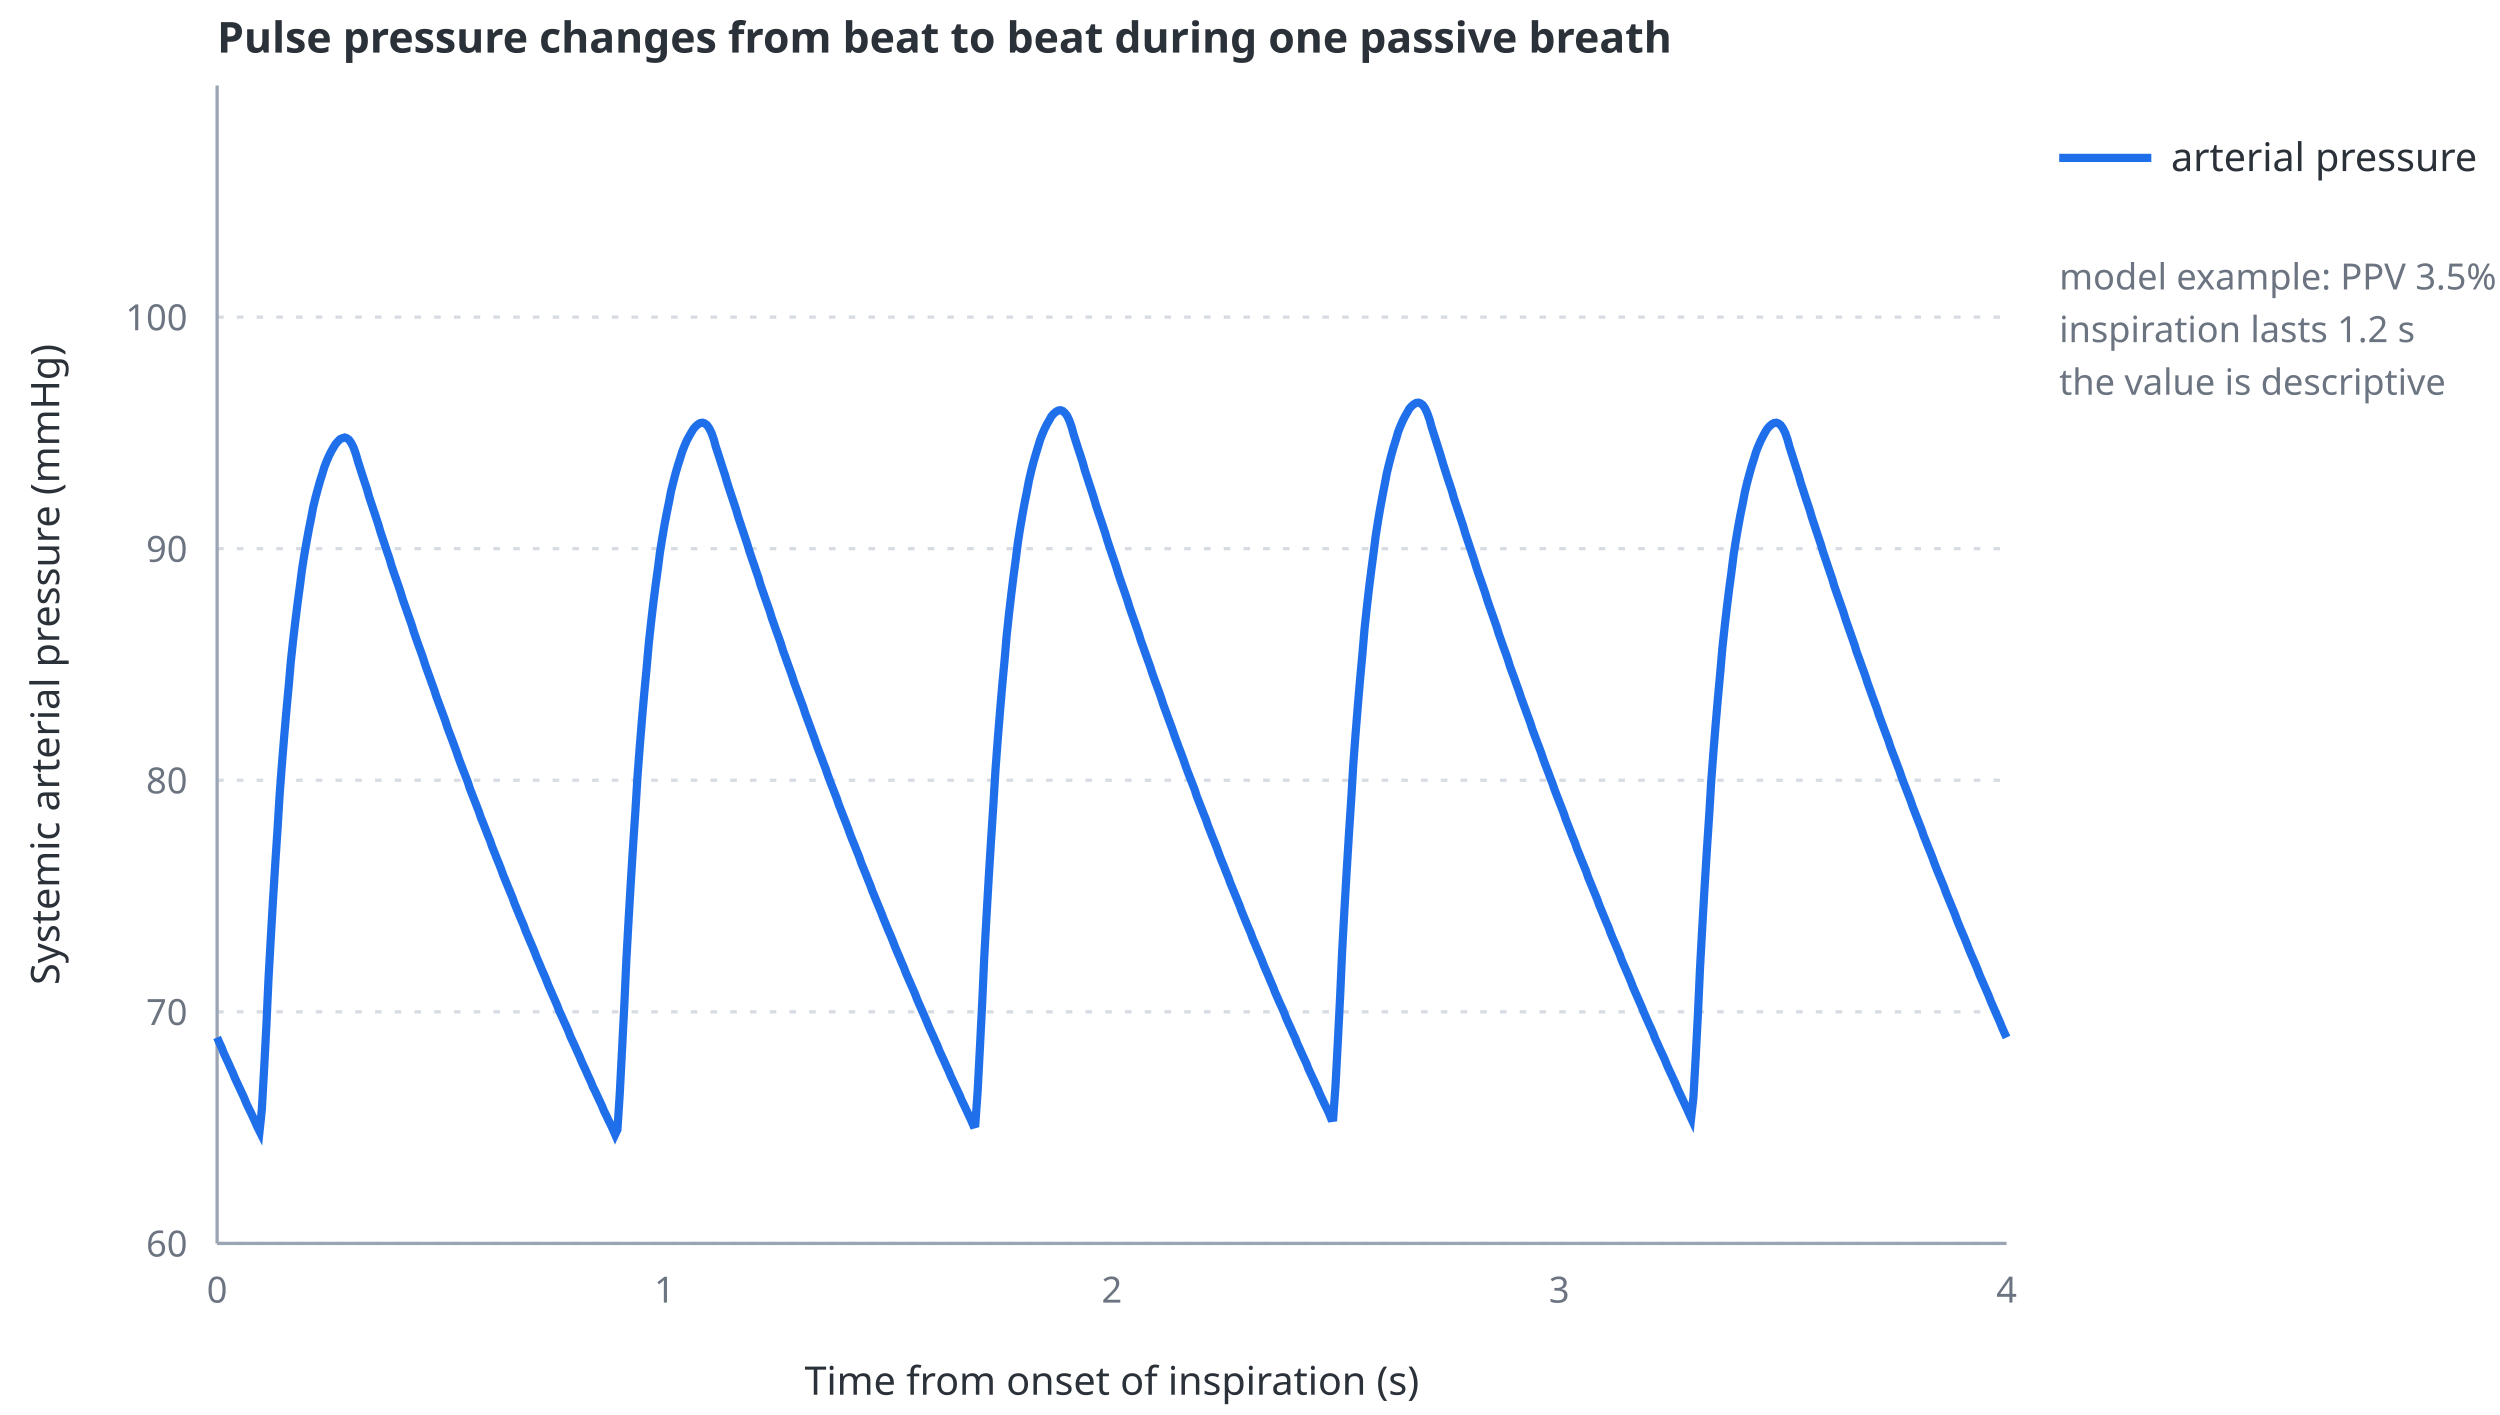
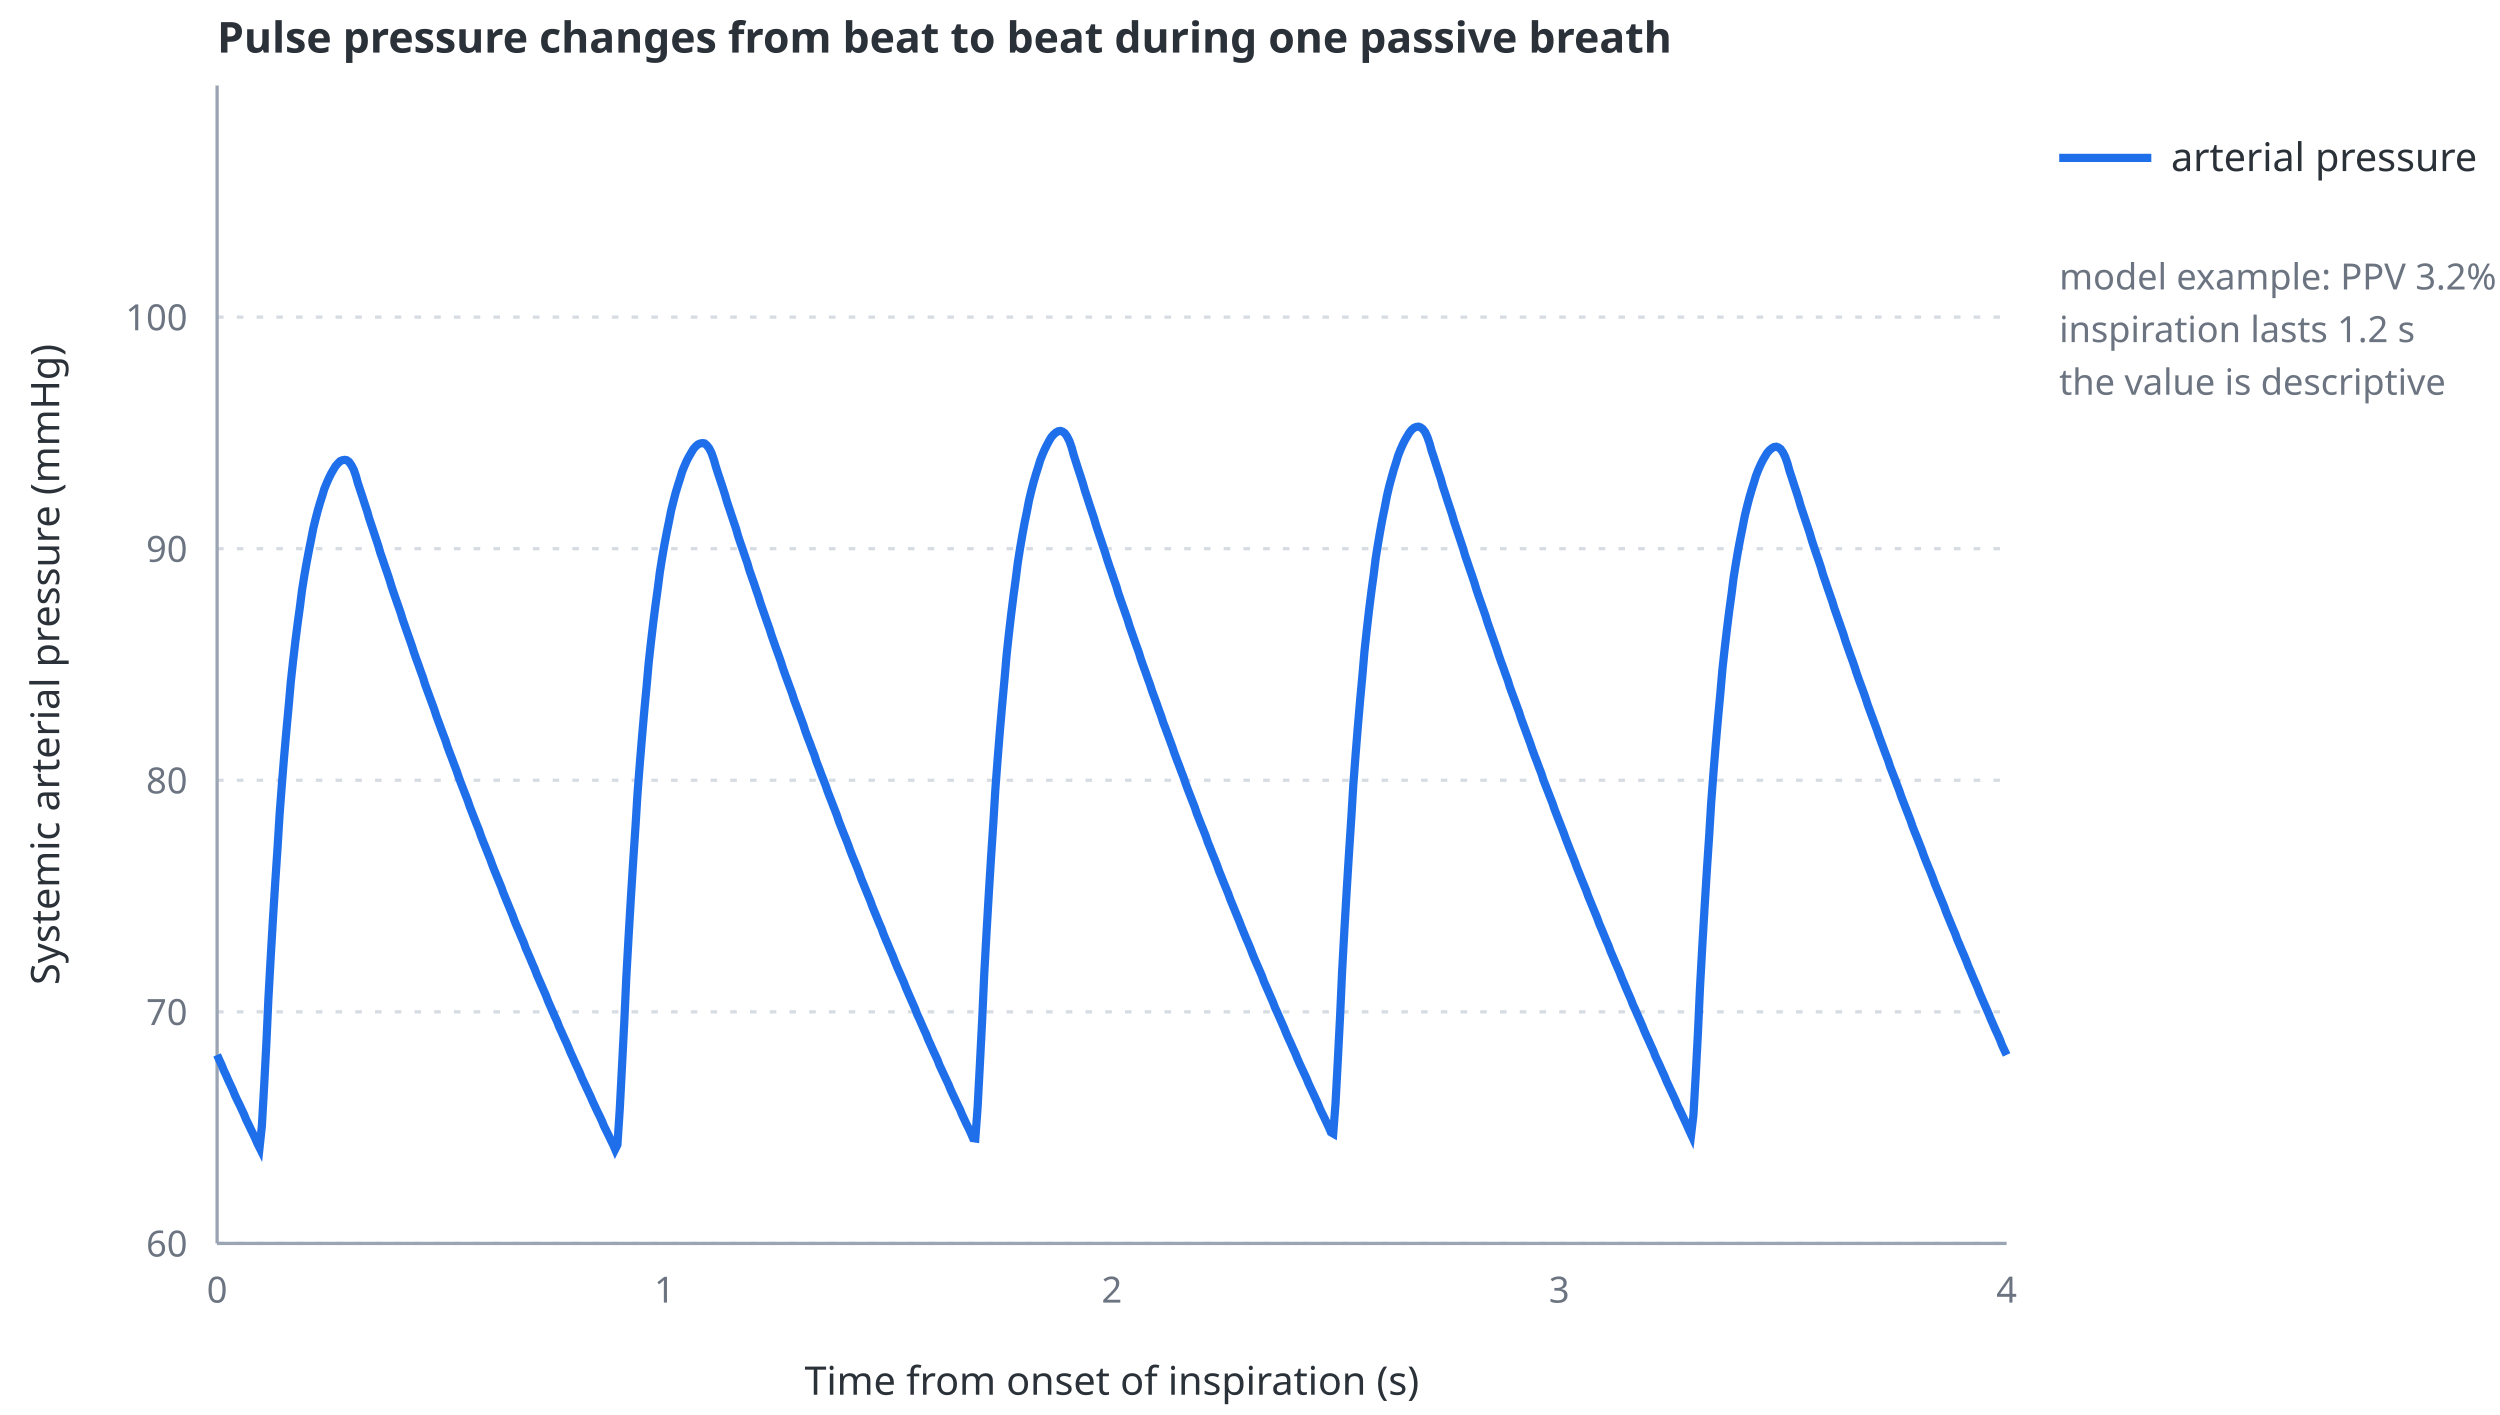
<svg xmlns="http://www.w3.org/2000/svg" viewBox="0 0 760 430" class="arthur-fig" role="img" aria-label="Pulse pressure changes from beat to beat during one passive breath">
  <style>
  svg.arthur-fig .bg { fill: none }
  svg.arthur-fig .axis { stroke: var(--fig-axis, #9aa4b2); stroke-width: 1 }
  svg.arthur-fig .grid { stroke: var(--fig-grid, #d7dce3); stroke-width: 1; stroke-dasharray: 2 4 }
  svg.arthur-fig .tick { fill: var(--fig-muted, #6b7480); font: 11px system-ui, sans-serif }
  svg.arthur-fig .label { fill: var(--fig-text, #2b3138); font: 12px system-ui, sans-serif }
  svg.arthur-fig .title { fill: var(--fig-text, #2b3138); font: 600 13px system-ui, sans-serif }
  svg.arthur-fig .lm { stroke: var(--fig-grid, #d7dce3); stroke-width: 1 }
  svg.arthur-fig .lm-text { fill: var(--fig-muted, #6b7480); font: 600 11px system-ui, sans-serif }
  svg.arthur-fig .total { stroke: var(--fig-total, #1f6feb); stroke-width: 2.5; fill: none }
  svg.arthur-fig .alv { stroke: var(--fig-alv, #d1495b); stroke-width: 1.6; fill: none; stroke-dasharray: 6 3 }
  svg.arthur-fig .extra { stroke: var(--fig-extra, #2a9d8f); stroke-width: 1.6; fill: none; stroke-dasharray: 6 3 }
  svg.arthur-fig .nadir { stroke: var(--fig-total, #1f6feb); stroke-width: 1; stroke-dasharray: 3 3 }
  svg.arthur-fig .dot { fill: var(--fig-total, #1f6feb); stroke: none }
  @media (prefers-color-scheme: dark) {
    svg.arthur-fig .axis { stroke: #5b6472 }
    svg.arthur-fig .grid, svg.arthur-fig .lm { stroke: #363d47 }
    svg.arthur-fig .tick, svg.arthur-fig .lm-text { fill: #8b95a3 }
    svg.arthur-fig .label, svg.arthur-fig .title { fill: #d6dbe2 }
    svg.arthur-fig .total, svg.arthur-fig .nadir { stroke: #58a6ff }
    svg.arthur-fig .dot { fill: #58a6ff }
    svg.arthur-fig .alv { stroke: #f08c9a }
    svg.arthur-fig .extra { stroke: #4fd1c1 }
  }
</style>
  <rect class="bg" width="760" height="430" />
  <text class="title" x="66" y="16">Pulse pressure changes from beat to beat during one passive breath</text>
  <line class="grid" x1="66" y1="378.0" x2="610" y2="378.0" />
  <text class="tick" x="57" y="382.0" text-anchor="end">60</text>
  <line class="grid" x1="66" y1="307.6" x2="610" y2="307.6" />
  <text class="tick" x="57" y="311.6" text-anchor="end">70</text>
  <line class="grid" x1="66" y1="237.2" x2="610" y2="237.2" />
  <text class="tick" x="57" y="241.2" text-anchor="end">80</text>
  <line class="grid" x1="66" y1="166.8" x2="610" y2="166.8" />
  <text class="tick" x="57" y="170.8" text-anchor="end">90</text>
  <line class="grid" x1="66" y1="96.4" x2="610" y2="96.4" />
  <text class="tick" x="57" y="100.4" text-anchor="end">100</text>
  <text class="tick" x="66.0" y="396" text-anchor="middle">0</text>
  <text class="tick" x="202.0" y="396" text-anchor="middle">1</text>
  <text class="tick" x="338.0" y="396" text-anchor="middle">2</text>
  <text class="tick" x="474.0" y="396" text-anchor="middle">3</text>
  <text class="tick" x="610.0" y="396" text-anchor="middle">4</text>
  <line class="axis" x1="66" y1="26" x2="66" y2="378" />
  <line class="axis" x1="66" y1="378.0" x2="610" y2="378.0" />
-   <path class="total" style="stroke-dasharray:none" d="M66.0 315.4 L66.7 317.0 L67.4 318.5 L68.0 320.1 L68.7 321.6 L69.4 323.1 L70.1 324.7 L70.8 326.2 L71.4 327.7 L72.1 329.2 L72.8 330.7 L73.5 332.2 L74.2 333.7 L74.8 335.2 L75.5 336.7 L76.2 338.1 L76.9 339.6 L77.6 341.1 L78.2 342.5 L78.9 343.9 L79.6 337.3 L80.3 324.8 L81.0 311.4 L81.6 298.1 L82.3 285.5 L83.0 273.5 L83.7 262.2 L84.4 251.6 L85.0 241.7 L85.7 232.4 L86.4 223.8 L87.1 215.7 L87.8 208.2 L88.4 201.2 L89.1 194.7 L89.8 188.7 L90.5 183.1 L91.2 177.9 L91.8 173.2 L92.5 168.7 L93.2 164.7 L93.9 160.9 L94.6 157.4 L95.2 154.2 L95.9 151.3 L96.6 148.7 L97.3 146.2 L98.0 144.0 L98.6 142.0 L99.3 140.2 L100.0 138.6 L100.7 137.2 L101.4 136.0 L102.0 135.0 L102.7 134.2 L103.4 133.5 L104.1 133.2 L104.8 133.0 L105.4 133.2 L106.1 133.7 L106.8 134.7 L107.5 136.1 L108.2 138.1 L108.8 140.2 L109.5 142.4 L110.2 144.6 L110.9 146.7 L111.6 148.8 L112.2 151.0 L112.9 153.1 L113.6 155.2 L114.3 157.3 L115.0 159.4 L115.6 161.5 L116.3 163.6 L117.0 165.7 L117.7 167.8 L118.4 169.8 L119.0 171.9 L119.7 174.0 L120.4 176.0 L121.1 178.0 L121.8 180.1 L122.4 182.1 L123.1 184.1 L123.8 186.1 L124.5 188.1 L125.2 190.1 L125.8 192.1 L126.5 194.1 L127.2 196.1 L127.9 198.0 L128.6 200.0 L129.2 201.9 L129.9 203.9 L130.6 205.8 L131.3 207.8 L132.0 209.7 L132.6 211.6 L133.3 213.5 L134.0 215.4 L134.7 217.3 L135.4 219.2 L136.0 221.1 L136.7 223.0 L137.4 224.8 L138.1 226.7 L138.8 228.6 L139.4 230.4 L140.1 232.3 L140.8 234.1 L141.5 235.9 L142.2 237.7 L142.8 239.6 L143.5 241.4 L144.2 243.2 L144.9 245.0 L145.6 246.8 L146.2 248.6 L146.9 250.3 L147.6 252.1 L148.3 253.9 L149.0 255.6 L149.6 257.4 L150.3 259.1 L151.0 260.9 L151.7 262.6 L152.4 264.4 L153.0 266.1 L153.7 267.8 L154.4 269.5 L155.1 271.2 L155.8 272.9 L156.4 274.6 L157.1 276.3 L157.8 278.0 L158.5 279.7 L159.2 281.3 L159.8 283.0 L160.5 284.6 L161.2 286.3 L161.9 287.9 L162.6 289.6 L163.2 291.2 L163.9 292.8 L164.6 294.5 L165.3 296.1 L166.0 297.7 L166.6 299.3 L167.3 300.9 L168.0 302.5 L168.7 304.1 L169.4 305.7 L170.0 307.3 L170.7 308.8 L171.4 310.4 L172.1 311.9 L172.8 313.5 L173.4 315.1 L174.1 316.6 L174.8 318.1 L175.5 319.7 L176.2 321.2 L176.8 322.7 L177.5 324.2 L178.2 325.7 L178.9 327.3 L179.6 328.8 L180.2 330.3 L180.9 331.7 L181.6 333.2 L182.3 334.7 L183.0 336.2 L183.6 337.7 L184.3 339.1 L185.0 340.6 L185.7 342.0 L186.4 343.5 L187.0 344.9 L187.7 343.4 L188.4 332.6 L189.1 319.1 L189.8 305.4 L190.4 292.1 L191.1 279.5 L191.8 267.6 L192.5 256.4 L193.2 245.9 L193.8 236.0 L194.5 226.8 L195.2 218.2 L195.9 210.2 L196.6 202.8 L197.2 195.9 L197.9 189.4 L198.6 183.4 L199.3 177.9 L200.0 172.8 L200.6 168.1 L201.3 163.7 L202.0 159.6 L202.7 155.9 L203.4 152.5 L204.0 149.3 L204.7 146.5 L205.4 143.8 L206.1 141.4 L206.8 139.2 L207.4 137.3 L208.1 135.5 L208.8 133.9 L209.5 132.6 L210.2 131.4 L210.8 130.4 L211.5 129.6 L212.2 129.0 L212.9 128.6 L213.6 128.5 L214.2 128.7 L214.9 129.2 L215.6 130.2 L216.3 131.6 L217.0 133.6 L217.6 135.8 L218.3 137.9 L219.0 140.1 L219.7 142.3 L220.4 144.4 L221.0 146.5 L221.7 148.7 L222.4 150.8 L223.1 152.9 L223.8 155.0 L224.4 157.1 L225.1 159.2 L225.8 161.3 L226.5 163.4 L227.2 165.5 L227.8 167.5 L228.5 169.6 L229.2 171.6 L229.9 173.7 L230.6 175.7 L231.2 177.8 L231.9 179.8 L232.6 181.8 L233.3 183.8 L234.0 185.8 L234.6 187.8 L235.3 189.8 L236.0 191.8 L236.7 193.7 L237.4 195.7 L238.0 197.7 L238.7 199.6 L239.4 201.6 L240.1 203.5 L240.8 205.5 L241.4 207.4 L242.1 209.3 L242.8 211.2 L243.5 213.1 L244.2 215.0 L244.8 216.9 L245.5 218.8 L246.2 220.7 L246.9 222.6 L247.6 224.5 L248.2 226.3 L248.9 228.2 L249.6 230.0 L250.3 231.9 L251.0 233.7 L251.6 235.5 L252.3 237.4 L253.0 239.2 L253.7 241.0 L254.4 242.8 L255.0 244.6 L255.7 246.4 L256.4 248.2 L257.1 250.0 L257.8 251.8 L258.4 253.5 L259.1 255.3 L259.8 257.0 L260.5 258.8 L261.2 260.5 L261.8 262.3 L262.5 264.0 L263.2 265.7 L263.9 267.5 L264.6 269.2 L265.2 270.9 L265.9 272.6 L266.6 274.3 L267.3 276.0 L268.0 277.7 L268.6 279.3 L269.3 281.0 L270.0 282.7 L270.7 284.3 L271.4 286.0 L272.0 287.6 L272.7 289.3 L273.4 290.9 L274.1 292.6 L274.8 294.2 L275.4 295.8 L276.1 297.4 L276.8 299.0 L277.5 300.6 L278.2 302.2 L278.8 303.8 L279.5 305.4 L280.2 307.0 L280.9 308.6 L281.6 310.2 L282.2 311.7 L282.9 313.3 L283.6 314.8 L284.3 316.4 L285.0 317.9 L285.6 319.5 L286.3 321.0 L287.0 322.5 L287.7 324.1 L288.4 325.6 L289.0 327.1 L289.7 328.6 L290.4 330.1 L291.1 331.6 L291.8 333.1 L292.4 334.6 L293.1 336.0 L293.8 337.5 L294.5 339.0 L295.2 340.5 L295.8 341.9 L296.5 341.7 L297.2 331.8 L297.9 318.4 L298.6 304.6 L299.2 291.2 L299.9 278.5 L300.6 266.4 L301.3 255.1 L302.0 244.4 L302.6 234.4 L303.3 225.0 L304.0 216.3 L304.7 208.1 L305.4 200.6 L306.0 193.5 L306.7 186.9 L307.4 180.9 L308.1 175.2 L308.8 170.0 L309.4 165.2 L310.1 160.7 L310.8 156.6 L311.5 152.8 L312.2 149.3 L312.8 146.1 L313.5 143.1 L314.2 140.4 L314.9 138.0 L315.6 135.7 L316.2 133.7 L316.9 131.9 L317.6 130.3 L318.3 128.9 L319.0 127.7 L319.6 126.6 L320.3 125.8 L321.0 125.2 L321.7 124.8 L322.4 124.7 L323.0 124.9 L323.7 125.5 L324.4 126.4 L325.1 127.9 L325.8 129.9 L326.4 132.1 L327.1 134.3 L327.8 136.5 L328.5 138.6 L329.2 140.8 L329.8 143.0 L330.5 145.1 L331.2 147.3 L331.9 149.4 L332.6 151.6 L333.2 153.7 L333.9 155.8 L334.6 157.9 L335.3 160.0 L336.0 162.1 L336.6 164.2 L337.3 166.3 L338.0 168.4 L338.7 170.4 L339.4 172.5 L340.0 174.5 L340.7 176.6 L341.4 178.6 L342.1 180.6 L342.8 182.7 L343.4 184.7 L344.1 186.7 L344.8 188.7 L345.5 190.7 L346.2 192.7 L346.8 194.7 L347.5 196.6 L348.2 198.6 L348.9 200.6 L349.6 202.5 L350.2 204.4 L350.9 206.4 L351.6 208.3 L352.3 210.2 L353.0 212.2 L353.6 214.1 L354.3 216.0 L355.0 217.9 L355.7 219.8 L356.4 221.7 L357.0 223.5 L357.7 225.4 L358.4 227.3 L359.1 229.1 L359.8 231.0 L360.4 232.8 L361.1 234.7 L361.8 236.5 L362.5 238.3 L363.2 240.1 L363.8 242.0 L364.5 243.8 L365.2 245.6 L365.9 247.4 L366.6 249.1 L367.2 250.9 L367.9 252.7 L368.6 254.5 L369.3 256.2 L370.0 258.0 L370.6 259.7 L371.3 261.5 L372.0 263.2 L372.7 265.0 L373.4 266.7 L374.0 268.4 L374.7 270.1 L375.4 271.8 L376.1 273.5 L376.8 275.2 L377.4 276.9 L378.1 278.6 L378.8 280.3 L379.5 282.0 L380.2 283.6 L380.8 285.3 L381.5 286.9 L382.2 288.6 L382.9 290.2 L383.6 291.9 L384.2 293.5 L384.9 295.1 L385.6 296.7 L386.3 298.4 L387.0 300.0 L387.6 301.6 L388.3 303.2 L389.0 304.8 L389.7 306.3 L390.4 307.9 L391.0 309.5 L391.7 311.1 L392.4 312.6 L393.1 314.2 L393.8 315.7 L394.4 317.3 L395.1 318.8 L395.8 320.4 L396.5 321.9 L397.2 323.4 L397.8 325.0 L398.5 326.5 L399.2 328.0 L399.9 329.5 L400.6 331.0 L401.2 332.5 L401.9 334.0 L402.6 335.5 L403.3 336.9 L404.0 338.4 L404.6 339.9 L405.3 339.8 L406.0 330.0 L406.7 316.7 L407.4 302.9 L408.0 289.4 L408.7 276.7 L409.4 264.6 L410.1 253.2 L410.8 242.5 L411.4 232.4 L412.1 223.0 L412.8 214.3 L413.5 206.1 L414.2 198.5 L414.8 191.4 L415.5 184.8 L416.2 178.7 L416.9 173.1 L417.6 167.8 L418.2 163.0 L418.9 158.5 L419.6 154.4 L420.3 150.6 L421.0 147.0 L421.6 143.8 L422.3 140.9 L423.0 138.2 L423.7 135.7 L424.4 133.5 L425.0 131.4 L425.7 129.6 L426.4 128.0 L427.1 126.6 L427.8 125.4 L428.4 124.3 L429.1 123.5 L429.8 122.9 L430.5 122.5 L431.2 122.4 L431.8 122.6 L432.5 123.1 L433.2 124.1 L433.9 125.6 L434.6 127.6 L435.2 129.8 L435.9 132.0 L436.6 134.2 L437.3 136.4 L438.0 138.6 L438.6 140.7 L439.3 142.9 L440.0 145.1 L440.7 147.2 L441.4 149.3 L442.0 151.5 L442.7 153.6 L443.4 155.7 L444.1 157.8 L444.8 159.9 L445.4 162.0 L446.1 164.1 L446.8 166.2 L447.5 168.3 L448.2 170.4 L448.8 172.4 L449.5 174.5 L450.2 176.5 L450.9 178.5 L451.6 180.6 L452.2 182.6 L452.9 184.6 L453.6 186.6 L454.3 188.6 L455.0 190.6 L455.6 192.6 L456.3 194.6 L457.0 196.6 L457.7 198.5 L458.4 200.5 L459.0 202.5 L459.7 204.4 L460.4 206.3 L461.1 208.3 L461.8 210.2 L462.4 212.1 L463.1 214.0 L463.8 215.9 L464.5 217.8 L465.2 219.7 L465.8 221.6 L466.5 223.5 L467.2 225.4 L467.9 227.2 L468.6 229.1 L469.2 230.9 L469.9 232.8 L470.6 234.6 L471.3 236.5 L472.0 238.3 L472.6 240.1 L473.3 241.9 L474.0 243.7 L474.7 245.5 L475.4 247.3 L476.0 249.1 L476.7 250.9 L477.4 252.7 L478.1 254.5 L478.8 256.2 L479.4 258.0 L480.1 259.7 L480.8 261.5 L481.5 263.2 L482.2 264.9 L482.8 266.7 L483.5 268.4 L484.2 270.1 L484.9 271.8 L485.6 273.5 L486.2 275.2 L486.9 276.9 L487.6 278.6 L488.3 280.3 L489.0 281.9 L489.6 283.6 L490.3 285.3 L491.0 286.9 L491.7 288.6 L492.4 290.2 L493.0 291.9 L493.7 293.5 L494.4 295.1 L495.1 296.7 L495.8 298.4 L496.4 300.0 L497.1 301.6 L497.8 303.2 L498.5 304.8 L499.2 306.4 L499.8 307.9 L500.5 309.5 L501.2 311.1 L501.9 312.6 L502.6 314.2 L503.2 315.8 L503.9 317.3 L504.6 318.9 L505.3 320.4 L506.0 321.9 L506.6 323.4 L507.3 325.0 L508.0 326.5 L508.7 328.0 L509.4 329.5 L510.0 331.0 L510.7 332.5 L511.4 334.0 L512.1 335.5 L512.8 337.0 L513.4 338.4 L514.1 339.9 L514.8 333.6 L515.5 321.2 L516.2 307.7 L516.8 294.4 L517.5 281.7 L518.2 269.6 L518.9 258.3 L519.6 247.7 L520.2 237.7 L520.9 228.4 L521.6 219.7 L522.3 211.6 L523.0 204.0 L523.6 197.0 L524.3 190.5 L525.0 184.4 L525.7 178.8 L526.4 173.6 L527.0 168.8 L527.7 164.3 L528.4 160.2 L529.1 156.4 L529.8 153.0 L530.4 149.8 L531.1 146.8 L531.8 144.2 L532.5 141.7 L533.2 139.5 L533.8 137.5 L534.5 135.7 L535.2 134.1 L535.9 132.7 L536.6 131.4 L537.2 130.4 L537.9 129.6 L538.6 129.0 L539.3 128.6 L540.0 128.5 L540.6 128.7 L541.3 129.2 L542.0 130.2 L542.7 131.6 L543.4 133.6 L544.0 135.8 L544.7 138.0 L545.4 140.2 L546.1 142.4 L546.8 144.5 L547.4 146.7 L548.1 148.8 L548.8 151.0 L549.5 153.1 L550.2 155.2 L550.8 157.3 L551.5 159.4 L552.2 161.5 L552.9 163.6 L553.6 165.7 L554.2 167.8 L554.9 169.8 L555.6 171.9 L556.3 174.0 L557.0 176.0 L557.6 178.1 L558.3 180.1 L559.0 182.1 L559.7 184.1 L560.4 186.1 L561.0 188.1 L561.7 190.1 L562.4 192.1 L563.1 194.1 L563.8 196.1 L564.4 198.1 L565.1 200.0 L565.8 202.0 L566.5 203.9 L567.2 205.9 L567.8 207.8 L568.5 209.7 L569.2 211.7 L569.9 213.6 L570.6 215.5 L571.2 217.4 L571.9 219.3 L572.6 221.2 L573.3 223.1 L574.0 224.9 L574.6 226.8 L575.3 228.7 L576.0 230.5 L576.7 232.4 L577.4 234.2 L578.0 236.0 L578.7 237.9 L579.4 239.7 L580.1 241.5 L580.8 243.3 L581.4 245.1 L582.1 246.9 L582.8 248.7 L583.5 250.5 L584.2 252.3 L584.8 254.1 L585.5 255.8 L586.2 257.6 L586.9 259.3 L587.6 261.1 L588.2 262.8 L588.9 264.6 L589.6 266.3 L590.3 268.0 L591.0 269.7 L591.6 271.4 L592.3 273.1 L593.0 274.8 L593.7 276.5 L594.4 278.2 L595.0 279.9 L595.7 281.6 L596.4 283.3 L597.1 284.9 L597.8 286.6 L598.4 288.2 L599.1 289.9 L599.8 291.5 L600.5 293.1 L601.2 294.8 L601.8 296.4 L602.5 298.0 L603.2 299.6 L603.9 301.2 L604.6 302.8 L605.2 304.4 L605.9 306.0 L606.6 307.6 L607.3 309.2 L608.0 310.8 L608.6 312.3 L609.3 313.9 L610.0 315.4" />
+   <path class="total" style="stroke-dasharray:none" d="M66.0 320.7 L66.7 322.3 L67.4 323.8 L68.0 325.3 L68.7 326.8 L69.4 328.4 L70.1 329.9 L70.8 331.4 L71.4 332.9 L72.1 334.4 L72.8 335.8 L73.5 337.3 L74.2 338.8 L74.8 340.3 L75.5 341.7 L76.2 343.2 L76.9 344.6 L77.6 346.1 L78.2 347.5 L78.9 348.9 L79.6 342.4 L80.3 330.1 L81.0 316.7 L81.6 303.5 L82.3 290.9 L83.0 279.0 L83.7 267.8 L84.4 257.3 L85.0 247.5 L85.7 238.3 L86.4 229.7 L87.1 221.7 L87.8 214.2 L88.4 207.3 L89.1 200.9 L89.8 194.9 L90.5 189.4 L91.2 184.3 L91.8 179.5 L92.5 175.1 L93.2 171.1 L93.9 167.4 L94.6 163.9 L95.2 160.8 L95.9 157.9 L96.6 155.2 L97.3 152.8 L98.0 150.6 L98.6 148.6 L99.3 146.9 L100.0 145.3 L100.7 143.9 L101.4 142.7 L102.0 141.7 L102.7 140.9 L103.4 140.2 L104.1 139.9 L104.8 139.8 L105.4 139.9 L106.1 140.4 L106.8 141.4 L107.5 142.7 L108.2 144.7 L108.8 146.9 L109.5 149.0 L110.2 151.1 L110.9 153.3 L111.6 155.4 L112.2 157.5 L112.9 159.6 L113.6 161.7 L114.3 163.8 L115.0 165.9 L115.6 168.0 L116.3 170.0 L117.0 172.1 L117.7 174.1 L118.4 176.2 L119.0 178.2 L119.7 180.3 L120.4 182.3 L121.1 184.3 L121.8 186.3 L122.4 188.3 L123.1 190.3 L123.8 192.3 L124.5 194.3 L125.2 196.3 L125.8 198.2 L126.5 200.2 L127.2 202.1 L127.9 204.1 L128.6 206.0 L129.2 208.0 L129.9 209.9 L130.6 211.8 L131.3 213.7 L132.0 215.6 L132.6 217.5 L133.3 219.4 L134.0 221.3 L134.7 223.2 L135.4 225.0 L136.0 226.9 L136.7 228.8 L137.4 230.6 L138.1 232.5 L138.8 234.3 L139.4 236.1 L140.1 238.0 L140.8 239.8 L141.5 241.6 L142.2 243.4 L142.8 245.2 L143.5 247.0 L144.2 248.8 L144.9 250.6 L145.6 252.3 L146.2 254.1 L146.9 255.9 L147.6 257.6 L148.3 259.4 L149.0 261.1 L149.6 262.8 L150.3 264.6 L151.0 266.3 L151.7 268.0 L152.4 269.7 L153.0 271.4 L153.7 273.1 L154.4 274.8 L155.1 276.5 L155.8 278.2 L156.4 279.9 L157.1 281.6 L157.8 283.2 L158.5 284.9 L159.2 286.5 L159.8 288.2 L160.5 289.8 L161.2 291.4 L161.9 293.1 L162.6 294.7 L163.2 296.3 L163.9 297.9 L164.6 299.5 L165.3 301.1 L166.0 302.7 L166.6 304.3 L167.3 305.9 L168.0 307.5 L168.7 309.1 L169.4 310.6 L170.0 312.2 L170.7 313.7 L171.4 315.3 L172.1 316.8 L172.8 318.4 L173.4 319.9 L174.1 321.4 L174.8 323.0 L175.5 324.5 L176.2 326.0 L176.8 327.5 L177.5 329.0 L178.2 330.5 L178.9 332.0 L179.6 333.5 L180.2 334.9 L180.9 336.4 L181.6 337.9 L182.3 339.3 L183.0 340.8 L183.6 342.3 L184.3 343.7 L185.0 345.1 L185.7 346.6 L186.4 348.0 L187.0 349.4 L187.7 348.0 L188.4 337.3 L189.1 323.9 L189.8 310.3 L190.4 297.1 L191.1 284.6 L191.8 272.7 L192.5 261.6 L193.2 251.1 L193.8 241.3 L194.5 232.2 L195.2 223.7 L195.9 215.7 L196.6 208.3 L197.2 201.5 L197.9 195.1 L198.6 189.2 L199.3 183.7 L200.0 178.6 L200.6 173.9 L201.3 169.5 L202.0 165.5 L202.7 161.8 L203.4 158.4 L204.0 155.3 L204.7 152.5 L205.4 149.8 L206.1 147.5 L206.8 145.3 L207.4 143.3 L208.1 141.6 L208.8 140.0 L209.5 138.7 L210.2 137.5 L210.8 136.5 L211.5 135.7 L212.2 135.1 L212.9 134.8 L213.6 134.7 L214.2 134.8 L214.9 135.4 L215.6 136.3 L216.3 137.7 L217.0 139.7 L217.6 141.8 L218.3 144.0 L219.0 146.1 L219.7 148.2 L220.4 150.4 L221.0 152.5 L221.7 154.6 L222.4 156.7 L223.1 158.8 L223.8 160.9 L224.4 163.0 L225.1 165.1 L225.8 167.1 L226.5 169.2 L227.2 171.2 L227.8 173.3 L228.5 175.3 L229.2 177.3 L229.9 179.4 L230.6 181.4 L231.2 183.4 L231.9 185.4 L232.6 187.4 L233.3 189.4 L234.0 191.4 L234.6 193.3 L235.3 195.3 L236.0 197.3 L236.7 199.2 L237.4 201.2 L238.0 203.1 L238.7 205.1 L239.4 207.0 L240.1 208.9 L240.8 210.8 L241.4 212.7 L242.1 214.6 L242.8 216.5 L243.5 218.4 L244.2 220.3 L244.8 222.2 L245.5 224.1 L246.2 225.9 L246.9 227.8 L247.6 229.6 L248.2 231.5 L248.9 233.3 L249.6 235.2 L250.3 237.0 L251.0 238.8 L251.6 240.6 L252.3 242.4 L253.0 244.2 L253.7 246.0 L254.4 247.8 L255.0 249.6 L255.7 251.4 L256.4 253.2 L257.1 254.9 L257.8 256.7 L258.4 258.4 L259.1 260.2 L259.8 261.9 L260.5 263.6 L261.2 265.4 L261.8 267.1 L262.5 268.8 L263.2 270.5 L263.9 272.2 L264.6 273.9 L265.2 275.6 L265.9 277.3 L266.6 279.0 L267.3 280.7 L268.0 282.3 L268.6 284.0 L269.3 285.7 L270.0 287.3 L270.7 289.0 L271.4 290.6 L272.0 292.2 L272.7 293.9 L273.4 295.5 L274.1 297.1 L274.8 298.7 L275.4 300.3 L276.1 301.9 L276.8 303.5 L277.5 305.1 L278.2 306.7 L278.8 308.3 L279.5 309.8 L280.2 311.4 L280.9 313.0 L281.6 314.5 L282.2 316.1 L282.9 317.6 L283.6 319.2 L284.3 320.7 L285.0 322.2 L285.6 323.8 L286.3 325.3 L287.0 326.8 L287.7 328.3 L288.4 329.8 L289.0 331.3 L289.7 332.8 L290.4 334.3 L291.1 335.8 L291.8 337.2 L292.4 338.7 L293.1 340.2 L293.8 341.7 L294.5 343.1 L295.2 344.6 L295.8 346.0 L296.5 346.1 L297.2 336.5 L297.9 323.3 L298.6 309.6 L299.2 296.3 L299.9 283.6 L300.6 271.6 L301.3 260.3 L302.0 249.7 L302.6 239.8 L303.3 230.5 L304.0 221.8 L304.7 213.8 L305.4 206.2 L306.0 199.2 L306.7 192.7 L307.4 186.7 L308.1 181.1 L308.8 175.9 L309.4 171.1 L310.1 166.7 L310.8 162.6 L311.5 158.8 L312.2 155.4 L312.8 152.2 L313.5 149.3 L314.2 146.6 L314.9 144.2 L315.6 142.0 L316.2 140.0 L316.9 138.2 L317.6 136.6 L318.3 135.2 L319.0 133.9 L319.6 132.9 L320.3 132.1 L321.0 131.5 L321.7 131.1 L322.4 131.0 L323.0 131.2 L323.7 131.7 L324.4 132.7 L325.1 134.1 L325.8 136.1 L326.4 138.3 L327.1 140.5 L327.8 142.7 L328.5 144.8 L329.2 147.0 L329.8 149.1 L330.5 151.2 L331.2 153.4 L331.9 155.5 L332.6 157.6 L333.2 159.7 L333.9 161.8 L334.6 163.9 L335.3 166.0 L336.0 168.1 L336.6 170.1 L337.3 172.2 L338.0 174.2 L338.7 176.3 L339.4 178.3 L340.0 180.4 L340.7 182.4 L341.4 184.4 L342.1 186.4 L342.8 188.4 L343.4 190.4 L344.1 192.4 L344.8 194.4 L345.5 196.4 L346.2 198.3 L346.8 200.3 L347.5 202.3 L348.2 204.2 L348.9 206.2 L349.6 208.1 L350.2 210.0 L350.9 211.9 L351.6 213.8 L352.3 215.8 L353.0 217.7 L353.6 219.6 L354.3 221.4 L355.0 223.3 L355.7 225.2 L356.4 227.1 L357.0 228.9 L357.7 230.8 L358.4 232.6 L359.1 234.5 L359.8 236.3 L360.4 238.1 L361.1 240.0 L361.8 241.8 L362.5 243.6 L363.2 245.4 L363.8 247.2 L364.5 249.0 L365.2 250.8 L365.9 252.5 L366.6 254.3 L367.2 256.1 L367.9 257.8 L368.6 259.6 L369.3 261.3 L370.0 263.1 L370.6 264.8 L371.3 266.5 L372.0 268.3 L372.7 270.0 L373.4 271.7 L374.0 273.4 L374.7 275.1 L375.4 276.8 L376.1 278.5 L376.8 280.2 L377.4 281.8 L378.1 283.5 L378.8 285.2 L379.5 286.8 L380.2 288.5 L380.8 290.1 L381.5 291.8 L382.2 293.4 L382.9 295.0 L383.6 296.6 L384.2 298.3 L384.9 299.9 L385.6 301.5 L386.3 303.1 L387.0 304.7 L387.6 306.3 L388.3 307.8 L389.0 309.4 L389.7 311.0 L390.4 312.6 L391.0 314.1 L391.7 315.7 L392.4 317.2 L393.1 318.8 L393.8 320.3 L394.4 321.8 L395.1 323.4 L395.8 324.9 L396.5 326.4 L397.2 327.9 L397.8 329.4 L398.5 330.9 L399.2 332.4 L399.9 333.9 L400.6 335.4 L401.2 336.9 L401.9 338.4 L402.6 339.8 L403.3 341.3 L404.0 342.8 L404.6 344.2 L405.3 344.6 L406.0 335.4 L406.7 322.3 L407.4 308.6 L408.0 295.3 L408.7 282.6 L409.4 270.6 L410.1 259.3 L410.8 248.6 L411.4 238.7 L412.1 229.4 L412.8 220.7 L413.5 212.6 L414.2 205.0 L414.8 198.0 L415.5 191.5 L416.2 185.4 L416.9 179.8 L417.6 174.7 L418.2 169.8 L418.9 165.4 L419.6 161.3 L420.3 157.5 L421.0 154.1 L421.6 150.9 L422.3 147.9 L423.0 145.3 L423.7 142.8 L424.4 140.6 L425.0 138.6 L425.7 136.8 L426.4 135.2 L427.1 133.8 L427.8 132.6 L428.4 131.6 L429.1 130.7 L429.8 130.1 L430.5 129.8 L431.2 129.7 L431.8 129.9 L432.5 130.4 L433.2 131.3 L433.9 132.8 L434.6 134.8 L435.2 137.0 L435.9 139.1 L436.6 141.3 L437.3 143.5 L438.0 145.6 L438.6 147.8 L439.3 149.9 L440.0 152.1 L440.7 154.2 L441.4 156.3 L442.0 158.4 L442.7 160.5 L443.4 162.6 L444.1 164.7 L444.8 166.8 L445.4 168.9 L446.1 170.9 L446.8 173.0 L447.5 175.0 L448.2 177.1 L448.8 179.1 L449.5 181.2 L450.2 183.2 L450.9 185.2 L451.6 187.2 L452.2 189.2 L452.9 191.2 L453.6 193.2 L454.3 195.2 L455.0 197.2 L455.6 199.1 L456.3 201.1 L457.0 203.0 L457.7 205.0 L458.4 206.9 L459.0 208.9 L459.7 210.8 L460.4 212.7 L461.1 214.6 L461.8 216.5 L462.4 218.4 L463.1 220.3 L463.8 222.2 L464.5 224.1 L465.2 226.0 L465.8 227.8 L466.5 229.7 L467.2 231.5 L467.9 233.4 L468.6 235.2 L469.2 237.1 L469.9 238.9 L470.6 240.7 L471.3 242.5 L472.0 244.3 L472.6 246.1 L473.3 247.9 L474.0 249.7 L474.7 251.5 L475.4 253.3 L476.0 255.0 L476.7 256.8 L477.4 258.6 L478.1 260.3 L478.8 262.1 L479.4 263.8 L480.1 265.5 L480.8 267.3 L481.5 269.0 L482.2 270.7 L482.8 272.4 L483.5 274.1 L484.2 275.8 L484.9 277.5 L485.6 279.2 L486.2 280.9 L486.9 282.5 L487.6 284.2 L488.3 285.9 L489.0 287.5 L489.6 289.2 L490.3 290.8 L491.0 292.5 L491.7 294.1 L492.4 295.7 L493.0 297.3 L493.7 298.9 L494.4 300.6 L495.1 302.2 L495.8 303.8 L496.4 305.4 L497.1 306.9 L497.8 308.5 L498.5 310.1 L499.2 311.7 L499.8 313.2 L500.5 314.8 L501.2 316.3 L501.9 317.9 L502.6 319.4 L503.2 321.0 L503.9 322.5 L504.6 324.0 L505.3 325.6 L506.0 327.1 L506.6 328.6 L507.3 330.1 L508.0 331.6 L508.7 333.1 L509.4 334.6 L510.0 336.1 L510.7 337.5 L511.4 339.0 L512.1 340.5 L512.8 342.0 L513.4 343.4 L514.1 344.9 L514.8 339.0 L515.5 326.8 L516.2 313.4 L516.8 300.2 L517.5 287.6 L518.2 275.7 L518.9 264.4 L519.6 253.9 L520.2 244.0 L520.9 234.8 L521.6 226.1 L522.3 218.1 L523.0 210.6 L523.6 203.6 L524.3 197.2 L525.0 191.2 L525.7 185.6 L526.4 180.5 L527.0 175.7 L527.7 171.3 L528.4 167.2 L529.1 163.5 L529.8 160.0 L530.4 156.9 L531.1 154.0 L531.8 151.3 L532.5 148.9 L533.2 146.7 L533.8 144.7 L534.5 142.9 L535.2 141.3 L535.9 139.9 L536.6 138.7 L537.2 137.7 L537.9 136.9 L538.6 136.3 L539.3 135.9 L540.0 135.8 L540.6 136.0 L541.3 136.5 L542.0 137.5 L542.7 138.9 L543.4 140.9 L544.0 143.1 L544.7 145.2 L545.4 147.4 L546.1 149.5 L546.8 151.7 L547.4 153.8 L548.1 155.9 L548.8 158.0 L549.5 160.1 L550.2 162.2 L550.8 164.3 L551.5 166.4 L552.2 168.5 L552.9 170.5 L553.6 172.6 L554.2 174.7 L554.9 176.7 L555.6 178.8 L556.3 180.8 L557.0 182.8 L557.6 184.8 L558.3 186.8 L559.0 188.8 L559.7 190.8 L560.4 192.8 L561.0 194.8 L561.7 196.8 L562.4 198.8 L563.1 200.7 L563.8 202.7 L564.4 204.6 L565.1 206.6 L565.8 208.5 L566.5 210.4 L567.2 212.4 L567.8 214.3 L568.5 216.2 L569.2 218.1 L569.9 220.0 L570.6 221.9 L571.2 223.7 L571.9 225.6 L572.6 227.5 L573.3 229.4 L574.0 231.2 L574.6 233.1 L575.3 234.9 L576.0 236.7 L576.7 238.6 L577.4 240.4 L578.0 242.2 L578.7 244.0 L579.4 245.8 L580.1 247.6 L580.8 249.4 L581.4 251.2 L582.1 253.0 L582.8 254.7 L583.5 256.5 L584.2 258.3 L584.8 260.0 L585.5 261.8 L586.2 263.5 L586.9 265.2 L587.6 267.0 L588.2 268.7 L588.9 270.4 L589.6 272.1 L590.3 273.8 L591.0 275.5 L591.6 277.2 L592.3 278.9 L593.0 280.6 L593.7 282.3 L594.4 283.9 L595.0 285.6 L595.7 287.2 L596.4 288.9 L597.1 290.5 L597.8 292.2 L598.4 293.8 L599.1 295.4 L599.8 297.1 L600.5 298.7 L601.2 300.3 L601.8 301.9 L602.5 303.5 L603.2 305.1 L603.9 306.7 L604.6 308.3 L605.2 309.8 L605.9 311.4 L606.6 313.0 L607.3 314.5 L608.0 316.1 L608.6 317.7 L609.3 319.2 L610.0 320.7" />
  <text class="label" transform="translate(18 202) rotate(-90)" text-anchor="middle">Systemic arterial pressure (mmHg)</text>
  <text class="label" x="338" y="424" text-anchor="middle">Time from onset of inspiration (s)</text>
  <line class="total" style="stroke-dasharray:none" x1="626" y1="48" x2="654" y2="48" />
  <text class="label" x="660" y="52">arterial pressure</text>
-   <text class="tick" x="626" y="88">model example: PPV 3.5%</text>
+   <text class="tick" x="626" y="88">model example: PPV 3.2%</text>
  <text class="tick" x="626" y="104">inspiration lasts 1.2 s</text>
  <text class="tick" x="626" y="120">the value is descriptive</text>
</svg>
